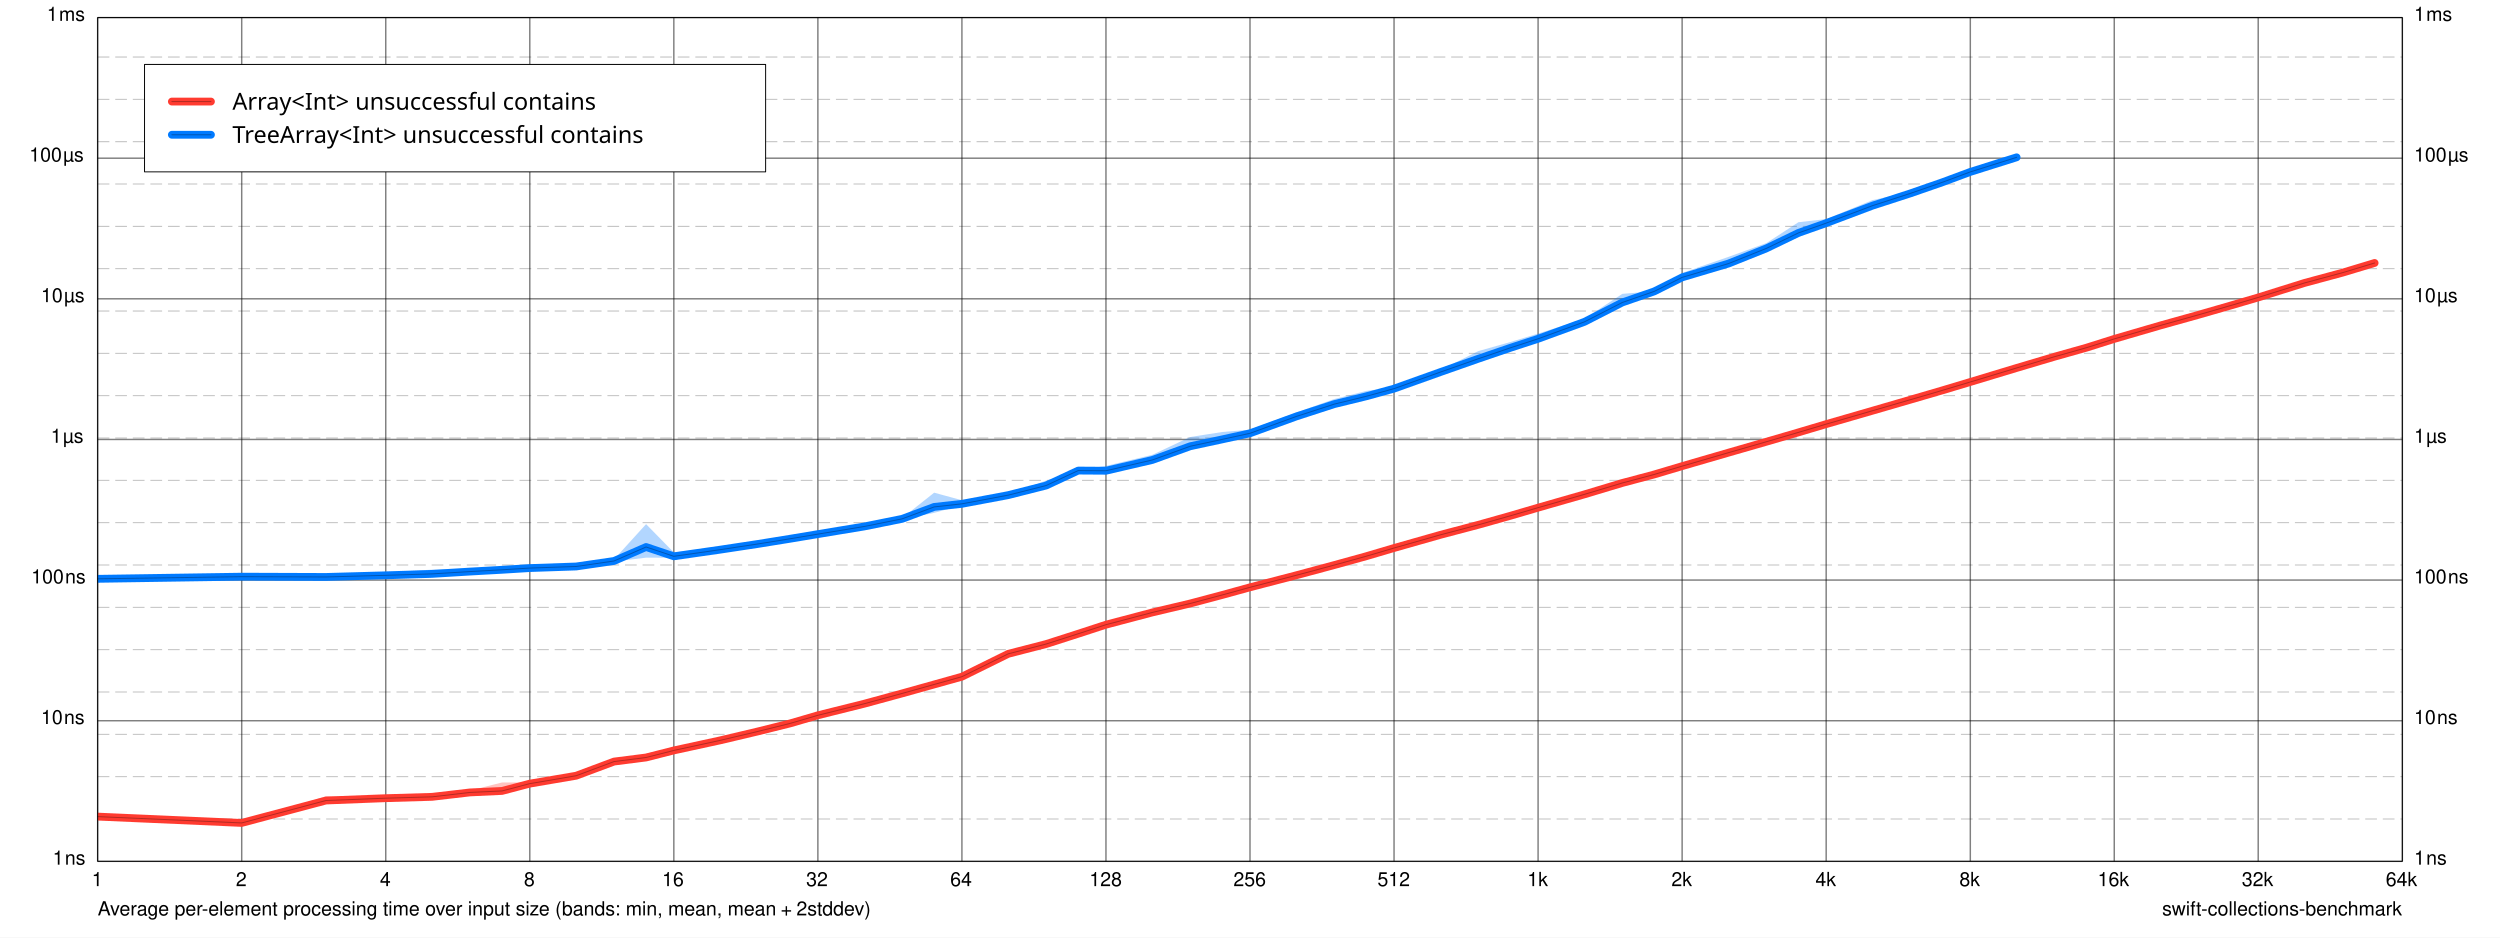
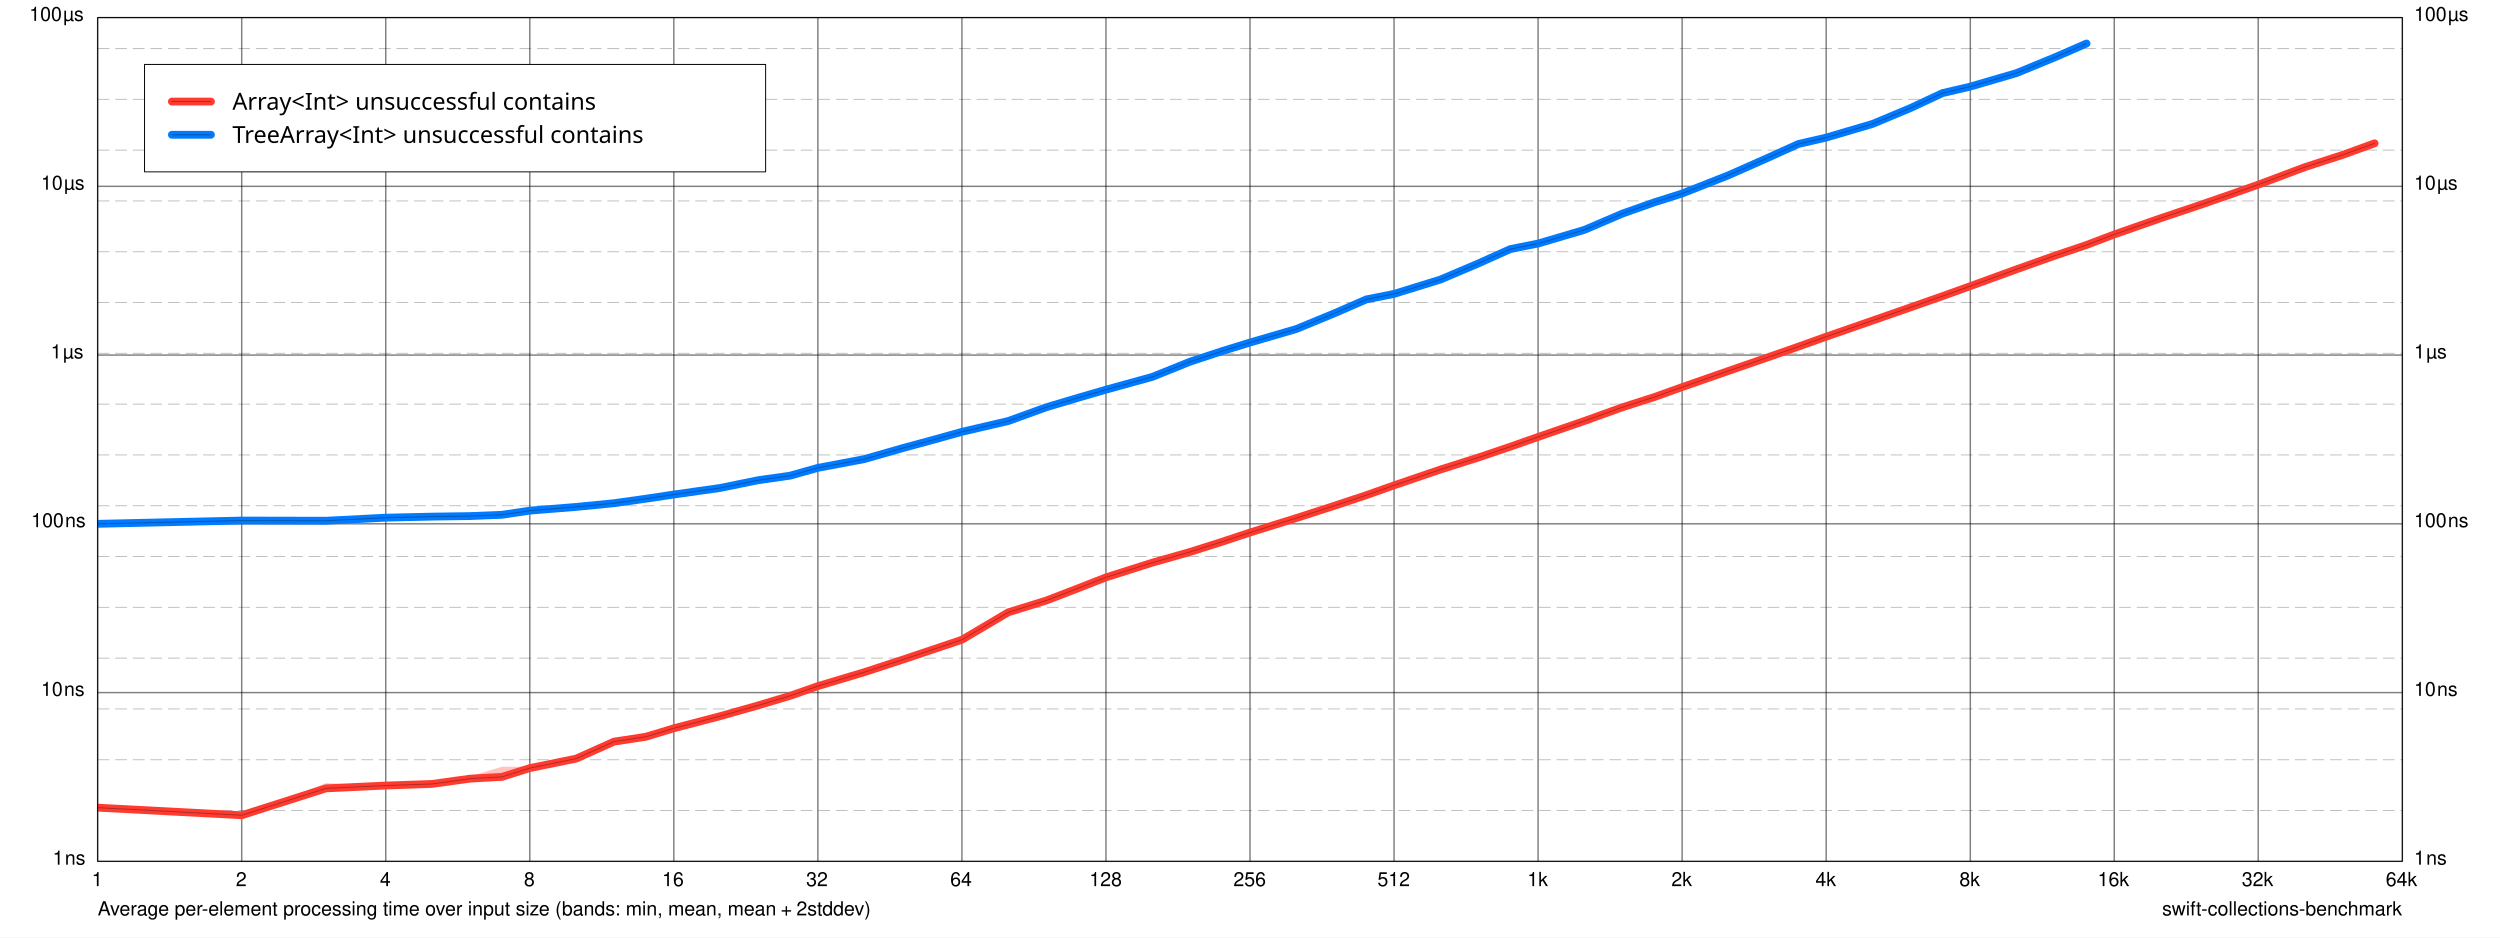
<svg xmlns="http://www.w3.org/2000/svg" xmlns:xlink="http://www.w3.org/1999/xlink" width="1280.0px" height="480.0px" viewBox="0.0 0.0 1280.0 480.0" version="1.1">
  <path d="M 0 0 L 0 480 L 1280 480 L 1280 0 z" fill="#FFFFFF" fill-opacity="1.0" stroke="none" />
  <text x="50" y="468.7" font-family="Helvetica" font-size="10" font-weight="normal" font-style="normal" fill="#000000" fill-opacity="1">Average per-element processing time over input size (bands: min, mean, mean + 2stddev)</text>
  <a xlink:href="https://github.com/apple/swift-collections-benchmark">
    <text x="1107" y="468.7" font-family="Helvetica" font-size="10" font-weight="normal" font-style="normal" fill="#000000" fill-opacity="1">swift-collections-benchmark</text>
  </a>
  <path d="M 50 9 L 50 441" fill="none" stroke-width="0.75" stroke="#000000" stroke-opacity="0.498" stroke-linecap="butt" stroke-linejoin="round" />
  <text x="47" y="453.7" font-family="Helvetica" font-size="10" font-weight="normal" font-style="normal" fill="#000000" fill-opacity="1">1</text>
  <path d="M 123.75 9 L 123.75 441" fill="none" stroke-width="0.75" stroke="#000000" stroke-opacity="0.498" stroke-linecap="butt" stroke-linejoin="round" />
  <text x="120.75" y="453.7" font-family="Helvetica" font-size="10" font-weight="normal" font-style="normal" fill="#000000" fill-opacity="1">2</text>
  <path d="M 197.5 9 L 197.5 441" fill="none" stroke-width="0.75" stroke="#000000" stroke-opacity="0.498" stroke-linecap="butt" stroke-linejoin="round" />
  <text x="194.5" y="453.7" font-family="Helvetica" font-size="10" font-weight="normal" font-style="normal" fill="#000000" fill-opacity="1">4</text>
  <path d="M 271.25 9 L 271.25 441" fill="none" stroke-width="0.75" stroke="#000000" stroke-opacity="0.498" stroke-linecap="butt" stroke-linejoin="round" />
  <text x="268.25" y="453.7" font-family="Helvetica" font-size="10" font-weight="normal" font-style="normal" fill="#000000" fill-opacity="1">8</text>
  <path d="M 345 9 L 345 441" fill="none" stroke-width="0.75" stroke="#000000" stroke-opacity="0.498" stroke-linecap="butt" stroke-linejoin="round" />
  <text x="339" y="453.7" font-family="Helvetica" font-size="10" font-weight="normal" font-style="normal" fill="#000000" fill-opacity="1">16</text>
  <path d="M 418.75 9 L 418.75 441" fill="none" stroke-width="0.75" stroke="#000000" stroke-opacity="0.498" stroke-linecap="butt" stroke-linejoin="round" />
  <text x="412.75" y="453.7" font-family="Helvetica" font-size="10" font-weight="normal" font-style="normal" fill="#000000" fill-opacity="1">32</text>
  <path d="M 492.5 9 L 492.5 441" fill="none" stroke-width="0.75" stroke="#000000" stroke-opacity="0.498" stroke-linecap="butt" stroke-linejoin="round" />
  <text x="486.5" y="453.7" font-family="Helvetica" font-size="10" font-weight="normal" font-style="normal" fill="#000000" fill-opacity="1">64</text>
  <path d="M 566.25 9 L 566.25 441" fill="none" stroke-width="0.75" stroke="#000000" stroke-opacity="0.498" stroke-linecap="butt" stroke-linejoin="round" />
  <text x="557.75" y="453.7" font-family="Helvetica" font-size="10" font-weight="normal" font-style="normal" fill="#000000" fill-opacity="1">128</text>
  <path d="M 640 9 L 640 441" fill="none" stroke-width="0.75" stroke="#000000" stroke-opacity="0.498" stroke-linecap="butt" stroke-linejoin="round" />
  <text x="631.5" y="453.7" font-family="Helvetica" font-size="10" font-weight="normal" font-style="normal" fill="#000000" fill-opacity="1">256</text>
  <path d="M 713.75 9 L 713.75 441" fill="none" stroke-width="0.75" stroke="#000000" stroke-opacity="0.498" stroke-linecap="butt" stroke-linejoin="round" />
  <text x="705.25" y="453.7" font-family="Helvetica" font-size="10" font-weight="normal" font-style="normal" fill="#000000" fill-opacity="1">512</text>
  <path d="M 787.5 9 L 787.5 441" fill="none" stroke-width="0.75" stroke="#000000" stroke-opacity="0.498" stroke-linecap="butt" stroke-linejoin="round" />
  <text x="782" y="453.7" font-family="Helvetica" font-size="10" font-weight="normal" font-style="normal" fill="#000000" fill-opacity="1">1k</text>
  <path d="M 861.25 9 L 861.25 441" fill="none" stroke-width="0.75" stroke="#000000" stroke-opacity="0.498" stroke-linecap="butt" stroke-linejoin="round" />
  <text x="855.75" y="453.7" font-family="Helvetica" font-size="10" font-weight="normal" font-style="normal" fill="#000000" fill-opacity="1">2k</text>
  <path d="M 935 9 L 935 441" fill="none" stroke-width="0.75" stroke="#000000" stroke-opacity="0.498" stroke-linecap="butt" stroke-linejoin="round" />
  <text x="929.5" y="453.7" font-family="Helvetica" font-size="10" font-weight="normal" font-style="normal" fill="#000000" fill-opacity="1">4k</text>
  <path d="M 1008.8 9 L 1008.8 441" fill="none" stroke-width="0.75" stroke="#000000" stroke-opacity="0.498" stroke-linecap="butt" stroke-linejoin="round" />
  <text x="1003.2" y="453.7" font-family="Helvetica" font-size="10" font-weight="normal" font-style="normal" fill="#000000" fill-opacity="1">8k</text>
  <path d="M 1082.5 9 L 1082.5 441" fill="none" stroke-width="0.75" stroke="#000000" stroke-opacity="0.498" stroke-linecap="butt" stroke-linejoin="round" />
  <text x="1074" y="453.7" font-family="Helvetica" font-size="10" font-weight="normal" font-style="normal" fill="#000000" fill-opacity="1">16k</text>
  <path d="M 1156.2 9 L 1156.2 441" fill="none" stroke-width="0.75" stroke="#000000" stroke-opacity="0.498" stroke-linecap="butt" stroke-linejoin="round" />
  <text x="1147.8" y="453.7" font-family="Helvetica" font-size="10" font-weight="normal" font-style="normal" fill="#000000" fill-opacity="1">32k</text>
  <path d="M 1230 9 L 1230 441" fill="none" stroke-width="0.75" stroke="#000000" stroke-opacity="0.498" stroke-linecap="butt" stroke-linejoin="round" />
  <text x="1221.5" y="453.7" font-family="Helvetica" font-size="10" font-weight="normal" font-style="normal" fill="#000000" fill-opacity="1">64k</text>
  <path d="M 50 441 L 1230 441" fill="none" stroke-width="0.75" stroke="#000000" stroke-opacity="0.498" stroke-linecap="butt" stroke-linejoin="round" />
  <text x="27" y="442.7" font-family="Helvetica" font-size="10" font-weight="normal" font-style="normal" fill="#000000" fill-opacity="1">1 ns</text>
  <text x="1236" y="442.7" font-family="Helvetica" font-size="10" font-weight="normal" font-style="normal" fill="#000000" fill-opacity="1">1 ns</text>
-   <path d="M 50 369 L 1230 369" fill="none" stroke-width="0.75" stroke="#000000" stroke-opacity="0.498" stroke-linecap="butt" stroke-linejoin="round" />
-   <text x="21" y="370.7" font-family="Helvetica" font-size="10" font-weight="normal" font-style="normal" fill="#000000" fill-opacity="1">10 ns</text>
-   <text x="1236" y="370.7" font-family="Helvetica" font-size="10" font-weight="normal" font-style="normal" fill="#000000" fill-opacity="1">10 ns</text>
-   <path d="M 50 297 L 1230 297" fill="none" stroke-width="0.75" stroke="#000000" stroke-opacity="0.498" stroke-linecap="butt" stroke-linejoin="round" />
-   <text x="16" y="298.7" font-family="Helvetica" font-size="10" font-weight="normal" font-style="normal" fill="#000000" fill-opacity="1">100 ns</text>
-   <text x="1236" y="298.7" font-family="Helvetica" font-size="10" font-weight="normal" font-style="normal" fill="#000000" fill-opacity="1">100 ns</text>
-   <path d="M 50 225 L 1230 225" fill="none" stroke-width="0.75" stroke="#000000" stroke-opacity="0.498" stroke-linecap="butt" stroke-linejoin="round" />
-   <text x="26" y="226.7" font-family="Helvetica" font-size="10" font-weight="normal" font-style="normal" fill="#000000" fill-opacity="1">1 µs</text>
-   <text x="1236" y="226.7" font-family="Helvetica" font-size="10" font-weight="normal" font-style="normal" fill="#000000" fill-opacity="1">1 µs</text>
-   <path d="M 50 153 L 1230 153" fill="none" stroke-width="0.75" stroke="#000000" stroke-opacity="0.498" stroke-linecap="butt" stroke-linejoin="round" />
-   <text x="21" y="154.7" font-family="Helvetica" font-size="10" font-weight="normal" font-style="normal" fill="#000000" fill-opacity="1">10 µs</text>
-   <text x="1236" y="154.7" font-family="Helvetica" font-size="10" font-weight="normal" font-style="normal" fill="#000000" fill-opacity="1">10 µs</text>
-   <path d="M 50 81 L 1230 81" fill="none" stroke-width="0.75" stroke="#000000" stroke-opacity="0.498" stroke-linecap="butt" stroke-linejoin="round" />
-   <text x="15" y="82.7" font-family="Helvetica" font-size="10" font-weight="normal" font-style="normal" fill="#000000" fill-opacity="1">100 µs</text>
-   <text x="1236" y="82.7" font-family="Helvetica" font-size="10" font-weight="normal" font-style="normal" fill="#000000" fill-opacity="1">100 µs</text>
+   <path d="M 50 354.6 L 1230 354.6" fill="none" stroke-width="0.75" stroke="#000000" stroke-opacity="0.498" stroke-linecap="butt" stroke-linejoin="round" />
+   <text x="21" y="356.3" font-family="Helvetica" font-size="10" font-weight="normal" font-style="normal" fill="#000000" fill-opacity="1">10 ns</text>
+   <text x="1236" y="356.3" font-family="Helvetica" font-size="10" font-weight="normal" font-style="normal" fill="#000000" fill-opacity="1">10 ns</text>
+   <path d="M 50 268.2 L 1230 268.2" fill="none" stroke-width="0.75" stroke="#000000" stroke-opacity="0.498" stroke-linecap="butt" stroke-linejoin="round" />
+   <text x="16" y="269.9" font-family="Helvetica" font-size="10" font-weight="normal" font-style="normal" fill="#000000" fill-opacity="1">100 ns</text>
+   <text x="1236" y="269.9" font-family="Helvetica" font-size="10" font-weight="normal" font-style="normal" fill="#000000" fill-opacity="1">100 ns</text>
+   <path d="M 50 181.8 L 1230 181.8" fill="none" stroke-width="0.75" stroke="#000000" stroke-opacity="0.498" stroke-linecap="butt" stroke-linejoin="round" />
+   <text x="26" y="183.5" font-family="Helvetica" font-size="10" font-weight="normal" font-style="normal" fill="#000000" fill-opacity="1">1 µs</text>
+   <text x="1236" y="183.5" font-family="Helvetica" font-size="10" font-weight="normal" font-style="normal" fill="#000000" fill-opacity="1">1 µs</text>
+   <path d="M 50 95.4 L 1230 95.4" fill="none" stroke-width="0.75" stroke="#000000" stroke-opacity="0.498" stroke-linecap="butt" stroke-linejoin="round" />
+   <text x="21" y="97.1" font-family="Helvetica" font-size="10" font-weight="normal" font-style="normal" fill="#000000" fill-opacity="1">10 µs</text>
+   <text x="1236" y="97.1" font-family="Helvetica" font-size="10" font-weight="normal" font-style="normal" fill="#000000" fill-opacity="1">10 µs</text>
  <path d="M 50 9 L 1230 9" fill="none" stroke-width="0.75" stroke="#000000" stroke-opacity="0.498" stroke-linecap="butt" stroke-linejoin="round" />
-   <text x="24" y="10.7" font-family="Helvetica" font-size="10" font-weight="normal" font-style="normal" fill="#000000" fill-opacity="1">1 ms</text>
-   <text x="1236" y="10.7" font-family="Helvetica" font-size="10" font-weight="normal" font-style="normal" fill="#000000" fill-opacity="1">1 ms</text>
-   <path d="M 50 419.33 L 1230 419.33" fill="none" stroke-width="0.5" stroke="#000000" stroke-opacity="0.259" stroke-linecap="butt" stroke-linejoin="round" stroke-dasharray="6 3" stroke-dashoffset="0" />
-   <path d="M 50 397.65 L 1230 397.65" fill="none" stroke-width="0.5" stroke="#000000" stroke-opacity="0.259" stroke-linecap="butt" stroke-linejoin="round" stroke-dasharray="6 3" stroke-dashoffset="0" />
-   <path d="M 50 375.98 L 1230 375.98" fill="none" stroke-width="0.5" stroke="#000000" stroke-opacity="0.259" stroke-linecap="butt" stroke-linejoin="round" stroke-dasharray="6 3" stroke-dashoffset="0" />
-   <path d="M 50 354.3 L 1230 354.3" fill="none" stroke-width="0.5" stroke="#000000" stroke-opacity="0.259" stroke-linecap="butt" stroke-linejoin="round" stroke-dasharray="6 3" stroke-dashoffset="0" />
-   <path d="M 50 332.63 L 1230 332.63" fill="none" stroke-width="0.5" stroke="#000000" stroke-opacity="0.259" stroke-linecap="butt" stroke-linejoin="round" stroke-dasharray="6 3" stroke-dashoffset="0" />
+   <text x="15" y="10.7" font-family="Helvetica" font-size="10" font-weight="normal" font-style="normal" fill="#000000" fill-opacity="1">100 µs</text>
+   <text x="1236" y="10.7" font-family="Helvetica" font-size="10" font-weight="normal" font-style="normal" fill="#000000" fill-opacity="1">100 µs</text>
+   <path d="M 50 414.99 L 1230 414.99" fill="none" stroke-width="0.5" stroke="#000000" stroke-opacity="0.259" stroke-linecap="butt" stroke-linejoin="round" stroke-dasharray="6 3" stroke-dashoffset="0" />
+   <path d="M 50 388.98 L 1230 388.98" fill="none" stroke-width="0.5" stroke="#000000" stroke-opacity="0.259" stroke-linecap="butt" stroke-linejoin="round" stroke-dasharray="6 3" stroke-dashoffset="0" />
+   <path d="M 50 362.97 L 1230 362.97" fill="none" stroke-width="0.5" stroke="#000000" stroke-opacity="0.259" stroke-linecap="butt" stroke-linejoin="round" stroke-dasharray="6 3" stroke-dashoffset="0" />
+   <path d="M 50 336.96 L 1230 336.96" fill="none" stroke-width="0.5" stroke="#000000" stroke-opacity="0.259" stroke-linecap="butt" stroke-linejoin="round" stroke-dasharray="6 3" stroke-dashoffset="0" />
  <path d="M 50 310.96 L 1230 310.96" fill="none" stroke-width="0.5" stroke="#000000" stroke-opacity="0.259" stroke-linecap="butt" stroke-linejoin="round" stroke-dasharray="6 3" stroke-dashoffset="0" />
-   <path d="M 50 289.28 L 1230 289.28" fill="none" stroke-width="0.5" stroke="#000000" stroke-opacity="0.259" stroke-linecap="butt" stroke-linejoin="round" stroke-dasharray="6 3" stroke-dashoffset="0" />
-   <path d="M 50 267.61 L 1230 267.61" fill="none" stroke-width="0.5" stroke="#000000" stroke-opacity="0.259" stroke-linecap="butt" stroke-linejoin="round" stroke-dasharray="6 3" stroke-dashoffset="0" />
-   <path d="M 50 245.93 L 1230 245.93" fill="none" stroke-width="0.5" stroke="#000000" stroke-opacity="0.259" stroke-linecap="butt" stroke-linejoin="round" stroke-dasharray="6 3" stroke-dashoffset="0" />
-   <path d="M 50 224.26 L 1230 224.26" fill="none" stroke-width="0.5" stroke="#000000" stroke-opacity="0.259" stroke-linecap="butt" stroke-linejoin="round" stroke-dasharray="6 3" stroke-dashoffset="0" />
-   <path d="M 50 202.58 L 1230 202.58" fill="none" stroke-width="0.5" stroke="#000000" stroke-opacity="0.259" stroke-linecap="butt" stroke-linejoin="round" stroke-dasharray="6 3" stroke-dashoffset="0" />
+   <path d="M 50 284.95 L 1230 284.95" fill="none" stroke-width="0.5" stroke="#000000" stroke-opacity="0.259" stroke-linecap="butt" stroke-linejoin="round" stroke-dasharray="6 3" stroke-dashoffset="0" />
+   <path d="M 50 258.94 L 1230 258.94" fill="none" stroke-width="0.5" stroke="#000000" stroke-opacity="0.259" stroke-linecap="butt" stroke-linejoin="round" stroke-dasharray="6 3" stroke-dashoffset="0" />
+   <path d="M 50 232.93 L 1230 232.93" fill="none" stroke-width="0.5" stroke="#000000" stroke-opacity="0.259" stroke-linecap="butt" stroke-linejoin="round" stroke-dasharray="6 3" stroke-dashoffset="0" />
+   <path d="M 50 206.92 L 1230 206.92" fill="none" stroke-width="0.5" stroke="#000000" stroke-opacity="0.259" stroke-linecap="butt" stroke-linejoin="round" stroke-dasharray="6 3" stroke-dashoffset="0" />
  <path d="M 50 180.91 L 1230 180.91" fill="none" stroke-width="0.5" stroke="#000000" stroke-opacity="0.259" stroke-linecap="butt" stroke-linejoin="round" stroke-dasharray="6 3" stroke-dashoffset="0" />
-   <path d="M 50 159.24 L 1230 159.24" fill="none" stroke-width="0.5" stroke="#000000" stroke-opacity="0.259" stroke-linecap="butt" stroke-linejoin="round" stroke-dasharray="6 3" stroke-dashoffset="0" />
-   <path d="M 50 137.56 L 1230 137.56" fill="none" stroke-width="0.5" stroke="#000000" stroke-opacity="0.259" stroke-linecap="butt" stroke-linejoin="round" stroke-dasharray="6 3" stroke-dashoffset="0" />
-   <path d="M 50 115.89 L 1230 115.89" fill="none" stroke-width="0.5" stroke="#000000" stroke-opacity="0.259" stroke-linecap="butt" stroke-linejoin="round" stroke-dasharray="6 3" stroke-dashoffset="0" />
-   <path d="M 50 94.213 L 1230 94.213" fill="none" stroke-width="0.5" stroke="#000000" stroke-opacity="0.259" stroke-linecap="butt" stroke-linejoin="round" stroke-dasharray="6 3" stroke-dashoffset="0" />
-   <path d="M 50 72.539 L 1230 72.539" fill="none" stroke-width="0.5" stroke="#000000" stroke-opacity="0.259" stroke-linecap="butt" stroke-linejoin="round" stroke-dasharray="6 3" stroke-dashoffset="0" />
+   <path d="M 50 154.9 L 1230 154.9" fill="none" stroke-width="0.5" stroke="#000000" stroke-opacity="0.259" stroke-linecap="butt" stroke-linejoin="round" stroke-dasharray="6 3" stroke-dashoffset="0" />
+   <path d="M 50 128.89 L 1230 128.89" fill="none" stroke-width="0.5" stroke="#000000" stroke-opacity="0.259" stroke-linecap="butt" stroke-linejoin="round" stroke-dasharray="6 3" stroke-dashoffset="0" />
+   <path d="M 50 102.88 L 1230 102.88" fill="none" stroke-width="0.5" stroke="#000000" stroke-opacity="0.259" stroke-linecap="butt" stroke-linejoin="round" stroke-dasharray="6 3" stroke-dashoffset="0" />
+   <path d="M 50 76.874 L 1230 76.874" fill="none" stroke-width="0.5" stroke="#000000" stroke-opacity="0.259" stroke-linecap="butt" stroke-linejoin="round" stroke-dasharray="6 3" stroke-dashoffset="0" />
  <path d="M 50 50.865 L 1230 50.865" fill="none" stroke-width="0.5" stroke="#000000" stroke-opacity="0.259" stroke-linecap="butt" stroke-linejoin="round" stroke-dasharray="6 3" stroke-dashoffset="0" />
-   <path d="M 50 29.191 L 1230 29.191" fill="none" stroke-width="0.5" stroke="#000000" stroke-opacity="0.259" stroke-linecap="butt" stroke-linejoin="round" stroke-dasharray="6 3" stroke-dashoffset="0" />
+   <path d="M 50 24.856 L 1230 24.856" fill="none" stroke-width="0.5" stroke="#000000" stroke-opacity="0.259" stroke-linecap="butt" stroke-linejoin="round" stroke-dasharray="6 3" stroke-dashoffset="0" />
  <path d="M 74 33 L 74 88 L 392 88 L 392 33 z" fill="#FFFFFF" fill-opacity="1.0" stroke="none" />
  <clipPath id="clip-0">
    <path d="M 50 9 L 50 441 L 1230 441 L 1230 9 z" />
  </clipPath>
  <g clip-path="url(#clip-0)">
-     <path d="M 50 294.94L 123.75 294.31L 166.89 295.35L 197.5 293.14L 221.24 291.64L 240.64 291.31L 257.04 290.36L 271.25 289.82L 294.99 289.17L 314.39 286.41L 330.79 268.36L 345 282.85L 368.74 280.35L 388.14 278.34L 404.54 274.87L 418.75 272.93L 442.49 268.06L 461.89 265.23L 478.29 252.25L 492.5 256.13L 516.24 253.25L 535.64 246.03L 552.04 240.61L 566.25 238.56L 589.99 232.87L 609.39 223.74L 625.79 221.18L 640 220L 663.74 211.19L 683.14 204.31L 699.54 200.16L 713.75 198.17L 737.49 189.45L 756.89 179.76L 773.29 175.11L 787.5 170.8L 811.24 163.21L 830.64 150.45L 847.04 149.09L 861.25 139.75L 884.99 131.51L 904.39 124.47L 920.79 113.78L 935 112.17L 958.74 102.46L 978.14 98.191L 994.54 93.192L 1008.8 87.438L 1032.5 79.53L 1032.5 80.922L 1008.8 88.217L 994.54 93.348L 978.14 99.289L 958.74 106.35L 935 115L 920.79 121.44L 904.39 128.18L 884.99 136.25L 861.25 142.86L 847.04 149.18L 830.64 156.57L 811.24 165.35L 787.5 174.46L 773.29 179.22L 756.89 185.2L 737.49 190.87L 713.75 199.27L 699.54 203.93L 683.14 207.88L 663.74 213.96L 640 222.52L 625.79 226.42L 609.39 230.34L 589.99 236.48L 566.25 241.94L 552.04 241.05L 535.64 249.53L 516.24 253.58L 492.5 258.63L 478.29 262.59L 461.89 265.8L 442.49 270.09L 418.75 273.66L 404.54 276.19L 388.14 278.54L 368.74 281.82L 345 285.56L 330.79 285.53L 314.39 287.51L 294.99 290.36L 271.25 291.22L 257.04 292.23L 240.64 293.12L 221.24 294.64L 197.5 295.07L 166.89 295.43L 123.75 295.6L 50 296.87" fill="#007AFF" fill-opacity="0.302" stroke="none" />
-     <path d="M 50 418.1L 123.75 421.34L 166.89 407.66L 197.5 408.67L 221.24 406.74L 240.64 404.74L 257.04 400.63L 271.25 400.6L 294.99 396.7L 314.39 389.63L 330.79 385.97L 345 384.22L 368.74 379.06L 388.14 374.38L 404.54 370.38L 418.75 364.89L 442.49 360.28L 461.89 354.98L 478.29 350.44L 492.5 346.46L 516.24 334.71L 535.64 329.69L 552.04 323.17L 566.25 319.83L 589.99 313.44L 609.39 308.97L 625.79 304.5L 640 300.51L 663.74 294.53L 683.14 289.27L 699.54 284.75L 713.75 280.04L 737.49 273.07L 756.89 268.7L 773.29 264.08L 787.5 259.88L 811.24 252.82L 830.64 246.94L 847.04 242.9L 861.25 238.31L 884.99 231.38L 904.39 226.17L 920.79 221.12L 935 216.91L 958.74 210.16L 978.14 204.58L 994.54 199.73L 1008.8 195.3L 1032.5 187.62L 1051.9 182.17L 1068.3 177.97L 1082.5 172.76L 1106.2 166.12L 1125.6 161.17L 1142 156.35L 1156.2 152.19L 1180 143.56L 1199.4 139.1L 1215.8 134.49L 1215.8 134.7L 1199.4 139.78L 1180 145.3L 1156.2 152.32L 1142 156.5L 1125.6 161.19L 1106.2 166.79L 1082.5 173.79L 1068.3 178.03L 1051.9 182.81L 1032.5 188.67L 1008.8 195.67L 994.54 199.89L 978.14 204.66L 958.74 210.33L 935 217.23L 920.79 221.47L 904.39 226.17L 884.99 231.89L 861.25 238.78L 847.04 242.9L 830.64 247.39L 811.24 253.22L 787.5 259.94L 773.29 264.09L 756.89 268.71L 737.49 274.11L 713.75 280.77L 699.54 284.79L 683.14 289.32L 663.74 294.53L 640 300.77L 625.79 304.67L 609.39 308.98L 589.99 313.62L 566.25 319.84L 552.04 324.96L 535.64 329.76L 516.24 334.76L 492.5 346.46L 478.29 350.44L 461.89 355.04L 442.49 360.32L 418.75 366.72L 404.54 370.38L 388.14 374.51L 368.74 379.06L 345 384.22L 330.79 388.52L 314.39 390.03L 294.99 397.33L 271.25 401.45L 257.04 406.65L 240.64 406.08L 221.24 408.43L 197.5 408.67L 166.89 410.68L 123.75 421.34L 50 418.1" fill="#FF3B30" fill-opacity="0.302" stroke="none" />
-     <path d="M 50 296.36L 123.75 295.26L 166.89 295.41L 197.5 294.56L 221.24 293.83L 240.64 292.64L 257.04 291.73L 271.25 290.85L 294.99 290.04L 314.39 287.22L 330.79 280.06L 345 284.83L 368.74 281.43L 388.14 278.49L 404.54 275.84L 418.75 273.47L 442.49 269.55L 461.89 265.65L 478.29 259.54L 492.5 257.96L 516.24 253.5L 535.64 248.58L 552.04 240.93L 566.25 241.02L 589.99 235.5L 609.39 228.48L 625.79 224.96L 640 221.84L 663.74 213.21L 683.14 206.91L 699.54 202.9L 713.75 198.98L 737.49 190.5L 756.89 183.68L 773.29 178.09L 787.5 173.46L 811.24 164.78L 830.64 154.85L 847.04 149.16L 861.25 142.02L 884.99 134.94L 904.39 127.17L 920.79 119.25L 935 114.24L 958.74 105.29L 978.14 98.999L 994.54 93.307L 1008.8 88.011L 1032.5 80.552" fill="none" stroke-width="4" stroke="#007AFF" stroke-opacity="1" stroke-linecap="round" stroke-linejoin="round" />
-     <path d="M 50 418.1L 123.75 421.34L 166.89 409.86L 197.5 408.67L 221.24 407.98L 240.64 405.72L 257.04 404.96L 271.25 401.22L 294.99 397.17L 314.39 389.92L 330.79 387.83L 345 384.22L 368.74 379.06L 388.14 374.47L 404.54 370.38L 418.75 366.23L 442.49 360.31L 461.89 355.03L 478.29 350.44L 492.5 346.46L 516.24 334.75L 535.64 329.74L 552.04 324.48L 566.25 319.84L 589.99 313.57L 609.39 308.98L 625.79 304.62L 640 300.7L 663.74 294.53L 683.14 289.31L 699.54 284.78L 713.75 280.58L 737.49 273.83L 756.89 268.71L 773.29 264.09L 787.5 259.92L 811.24 253.11L 830.64 247.27L 847.04 242.9L 861.25 238.66L 884.99 231.76L 904.39 226.17L 920.79 221.38L 935 217.15L 958.74 210.28L 978.14 204.64L 994.54 199.85L 1008.8 195.57L 1032.5 188.4L 1051.9 182.64L 1068.3 178.01L 1082.5 173.52L 1106.2 166.61L 1125.6 161.19L 1142 156.46L 1156.2 152.29L 1180 144.84L 1199.4 139.6L 1215.8 134.64" fill="none" stroke-width="4" stroke="#FF3B30" stroke-opacity="1" stroke-linecap="round" stroke-linejoin="round" />
-     <path d="M 50 296.36L 123.75 295.26L 166.89 295.41L 197.5 294.56L 221.24 293.83L 240.64 292.64L 257.04 291.73L 271.25 290.85L 294.99 290.04L 314.39 287.22L 330.79 280.06L 345 284.83L 368.74 281.43L 388.14 278.49L 404.54 275.84L 418.75 273.47L 442.49 269.55L 461.89 265.65L 478.29 259.54L 492.5 257.96L 516.24 253.5L 535.64 248.58L 552.04 240.93L 566.25 241.02L 589.99 235.5L 609.39 228.48L 625.79 224.96L 640 221.84L 663.74 213.21L 683.14 206.91L 699.54 202.9L 713.75 198.98L 737.49 190.5L 756.89 183.68L 773.29 178.09L 787.5 173.46L 811.24 164.78L 830.64 154.85L 847.04 149.16L 861.25 142.02L 884.99 134.94L 904.39 127.17L 920.79 119.25L 935 114.24L 958.74 105.29L 978.14 98.999L 994.54 93.307L 1008.8 88.011L 1032.5 80.552" fill="none" stroke-width="0.5" stroke="#000000" stroke-opacity="0.302" stroke-linecap="round" stroke-linejoin="round" />
-     <path d="M 50 418.1L 123.75 421.34L 166.89 409.86L 197.5 408.67L 221.24 407.98L 240.64 405.72L 257.04 404.96L 271.25 401.22L 294.99 397.17L 314.39 389.92L 330.79 387.83L 345 384.22L 368.74 379.06L 388.14 374.47L 404.54 370.38L 418.75 366.23L 442.49 360.31L 461.89 355.03L 478.29 350.44L 492.5 346.46L 516.24 334.75L 535.64 329.74L 552.04 324.48L 566.25 319.84L 589.99 313.57L 609.39 308.98L 625.79 304.62L 640 300.7L 663.74 294.53L 683.14 289.31L 699.54 284.78L 713.75 280.58L 737.49 273.83L 756.89 268.71L 773.29 264.09L 787.5 259.92L 811.24 253.11L 830.64 247.27L 847.04 242.9L 861.25 238.66L 884.99 231.76L 904.39 226.17L 920.79 221.38L 935 217.15L 958.74 210.28L 978.14 204.64L 994.54 199.85L 1008.8 195.57L 1032.5 188.4L 1051.9 182.64L 1068.3 178.01L 1082.5 173.52L 1106.2 166.61L 1125.6 161.19L 1142 156.46L 1156.2 152.29L 1180 144.84L 1199.4 139.6L 1215.8 134.64" fill="none" stroke-width="0.5" stroke="#000000" stroke-opacity="0.302" stroke-linecap="round" stroke-linejoin="round" />
+     <path d="M 50 268.2L 123.75 266.52L 166.89 266.62L 197.5 265.05L 221.24 264.51L 240.64 264.23L 257.04 263.57L 271.25 261.44L 294.99 259.54L 314.39 257.64L 330.79 255.32L 345 253.19L 368.74 249.83L 388.14 245.87L 404.54 243.54L 418.75 239.54L 442.49 235.07L 461.89 229.51L 478.29 225.06L 492.5 221.09L 516.24 215.56L 535.64 208.53L 552.04 203.64L 566.25 199.51L 589.99 192.96L 609.39 185.15L 625.79 179.75L 640 175.37L 663.74 168.44L 683.14 160.44L 699.54 153.3L 713.75 150.47L 737.49 143.13L 756.89 134.89L 773.29 127.52L 787.5 124.69L 811.24 117.68L 830.64 109.37L 847.04 103.58L 861.25 99.077L 884.99 89.724L 904.39 81.137L 920.79 73.712L 935 70.44L 958.74 63.44L 978.14 55.337L 994.54 47.673L 1008.8 44.328L 1032.5 37.404L 1051.9 29.421L 1068.3 22.281L 1068.3 22.281L 1051.9 29.421L 1032.5 37.404L 1008.8 44.328L 994.54 47.673L 978.14 55.337L 958.74 63.44L 935 70.44L 920.79 73.712L 904.39 81.137L 884.99 89.724L 861.25 99.077L 847.04 103.58L 830.64 109.37L 811.24 117.68L 787.5 124.69L 773.29 127.52L 756.89 134.89L 737.49 143.13L 713.75 150.47L 699.54 153.3L 683.14 160.44L 663.74 168.44L 640 175.37L 625.79 179.75L 609.39 185.15L 589.99 192.96L 566.25 199.51L 552.04 203.64L 535.64 208.53L 516.24 215.56L 492.5 221.09L 478.29 225.06L 461.89 229.51L 442.49 235.07L 418.75 239.54L 404.54 243.54L 388.14 245.87L 368.74 249.83L 345 253.19L 330.79 255.32L 314.39 257.64L 294.99 259.54L 271.25 261.44L 257.04 263.57L 240.64 264.23L 221.24 264.51L 197.5 265.05L 166.89 266.62L 123.75 266.52L 50 268.2" fill="#007AFF" fill-opacity="0.302" stroke="none" />
+     <path d="M 50 413.52L 123.75 417.41L 166.89 400.99L 197.5 402.2L 221.24 399.89L 240.64 397.48L 257.04 392.55L 271.25 392.51L 294.99 387.84L 314.39 379.36L 330.79 374.96L 345 372.87L 368.74 366.67L 388.14 361.06L 404.54 356.26L 418.75 349.67L 442.49 344.13L 461.89 337.77L 478.29 332.33L 492.5 327.55L 516.24 313.45L 535.64 307.43L 552.04 299.6L 566.25 295.6L 589.99 287.92L 609.39 282.57L 625.79 277.2L 640 272.41L 663.74 265.24L 683.14 258.93L 699.54 253.49L 713.75 247.85L 737.49 239.49L 756.89 234.24L 773.29 228.7L 787.5 223.65L 811.24 215.18L 830.64 208.13L 847.04 203.28L 861.25 197.77L 884.99 189.46L 904.39 183.2L 920.79 177.15L 935 172.09L 958.74 163.99L 978.14 157.3L 994.54 151.48L 1008.8 146.16L 1032.5 136.94L 1051.9 130.4L 1068.3 125.37L 1082.5 119.11L 1106.2 111.14L 1125.6 105.21L 1142 99.414L 1156.2 94.432L 1180 84.068L 1199.4 78.725L 1215.8 73.19L 1215.8 73.439L 1199.4 79.531L 1180 86.163L 1156.2 94.588L 1142 99.604L 1125.6 105.23L 1106.2 111.95L 1082.5 120.35L 1068.3 125.43L 1051.9 131.18L 1032.5 138.21L 1008.8 146.6L 994.54 151.67L 978.14 157.4L 958.74 164.2L 935 172.48L 920.79 177.57L 904.39 183.21L 884.99 190.07L 861.25 198.34L 847.04 203.28L 830.64 208.67L 811.24 215.66L 787.5 223.73L 773.29 228.71L 756.89 234.25L 737.49 240.73L 713.75 248.72L 699.54 253.55L 683.14 258.99L 663.74 265.24L 640 272.73L 625.79 277.4L 609.39 282.57L 589.99 288.14L 566.25 295.61L 552.04 301.75L 535.64 307.51L 516.24 313.51L 492.5 327.55L 478.29 332.33L 461.89 337.85L 442.49 344.19L 418.75 351.87L 404.54 356.26L 388.14 361.21L 368.74 366.67L 345 372.87L 330.79 378.02L 314.39 379.84L 294.99 388.6L 271.25 393.54L 257.04 399.78L 240.64 399.1L 221.24 401.91L 197.5 402.2L 166.89 404.62L 123.75 417.41L 50 413.52" fill="#FF3B30" fill-opacity="0.302" stroke="none" />
+     <path d="M 50 268.2L 123.75 266.52L 166.89 266.62L 197.5 265.05L 221.24 264.51L 240.64 264.23L 257.04 263.57L 271.25 261.44L 294.99 259.54L 314.39 257.64L 330.79 255.32L 345 253.19L 368.74 249.83L 388.14 245.87L 404.54 243.54L 418.75 239.54L 442.49 235.07L 461.89 229.51L 478.29 225.06L 492.5 221.09L 516.24 215.56L 535.64 208.53L 552.04 203.64L 566.25 199.51L 589.99 192.96L 609.39 185.15L 625.79 179.75L 640 175.37L 663.74 168.44L 683.14 160.44L 699.54 153.3L 713.75 150.47L 737.49 143.13L 756.89 134.89L 773.29 127.52L 787.5 124.69L 811.24 117.68L 830.64 109.37L 847.04 103.58L 861.25 99.077L 884.99 89.724L 904.39 81.137L 920.79 73.712L 935 70.44L 958.74 63.44L 978.14 55.337L 994.54 47.673L 1008.8 44.328L 1032.5 37.404L 1051.9 29.421L 1068.3 22.281" fill="none" stroke-width="4" stroke="#007AFF" stroke-opacity="1" stroke-linecap="round" stroke-linejoin="round" />
+     <path d="M 50 413.52L 123.75 417.41L 166.89 403.64L 197.5 402.2L 221.24 401.37L 240.64 398.67L 257.04 397.75L 271.25 393.27L 294.99 388.4L 314.39 379.71L 330.79 377.2L 345 372.87L 368.74 366.67L 388.14 361.17L 404.54 356.26L 418.75 351.28L 442.49 344.17L 461.89 337.83L 478.29 332.33L 492.5 327.55L 516.24 313.5L 535.64 307.49L 552.04 301.17L 566.25 295.61L 589.99 288.08L 609.39 282.57L 625.79 277.35L 640 272.64L 663.74 265.24L 683.14 258.97L 699.54 253.53L 713.75 248.49L 737.49 240.4L 756.89 234.25L 773.29 228.7L 787.5 223.71L 811.24 215.53L 830.64 208.53L 847.04 203.28L 861.25 198.19L 884.99 189.91L 904.39 183.21L 920.79 177.46L 935 172.38L 958.74 164.14L 978.14 157.37L 994.54 151.62L 1008.8 146.49L 1032.5 137.87L 1051.9 130.97L 1068.3 125.41L 1082.5 120.02L 1106.2 111.74L 1125.6 105.22L 1142 99.554L 1156.2 94.547L 1180 85.604L 1199.4 79.318L 1215.8 73.374" fill="none" stroke-width="4" stroke="#FF3B30" stroke-opacity="1" stroke-linecap="round" stroke-linejoin="round" />
+     <path d="M 50 268.2L 123.75 266.52L 166.89 266.62L 197.5 265.05L 221.24 264.51L 240.64 264.23L 257.04 263.57L 271.25 261.44L 294.99 259.54L 314.39 257.64L 330.79 255.32L 345 253.19L 368.74 249.83L 388.14 245.87L 404.54 243.54L 418.75 239.54L 442.49 235.07L 461.89 229.51L 478.29 225.06L 492.5 221.09L 516.24 215.56L 535.64 208.53L 552.04 203.64L 566.25 199.51L 589.99 192.96L 609.39 185.15L 625.79 179.75L 640 175.37L 663.74 168.44L 683.14 160.44L 699.54 153.3L 713.75 150.47L 737.49 143.13L 756.89 134.89L 773.29 127.52L 787.5 124.69L 811.24 117.68L 830.64 109.37L 847.04 103.58L 861.25 99.077L 884.99 89.724L 904.39 81.137L 920.79 73.712L 935 70.44L 958.74 63.44L 978.14 55.337L 994.54 47.673L 1008.8 44.328L 1032.5 37.404L 1051.9 29.421L 1068.3 22.281" fill="none" stroke-width="0.5" stroke="#000000" stroke-opacity="0.302" stroke-linecap="round" stroke-linejoin="round" />
+     <path d="M 50 413.52L 123.75 417.41L 166.89 403.64L 197.5 402.2L 221.24 401.37L 240.64 398.67L 257.04 397.75L 271.25 393.27L 294.99 388.4L 314.39 379.71L 330.79 377.2L 345 372.87L 368.74 366.67L 388.14 361.17L 404.54 356.26L 418.75 351.28L 442.49 344.17L 461.89 337.83L 478.29 332.33L 492.5 327.55L 516.24 313.5L 535.64 307.49L 552.04 301.17L 566.25 295.61L 589.99 288.08L 609.39 282.57L 625.79 277.35L 640 272.64L 663.74 265.24L 683.14 258.97L 699.54 253.53L 713.75 248.49L 737.49 240.4L 756.89 234.25L 773.29 228.7L 787.5 223.71L 811.24 215.53L 830.64 208.53L 847.04 203.28L 861.25 198.19L 884.99 189.91L 904.39 183.21L 920.79 177.46L 935 172.38L 958.74 164.14L 978.14 157.37L 994.54 151.62L 1008.8 146.49L 1032.5 137.87L 1051.9 130.97L 1068.3 125.41L 1082.5 120.02L 1106.2 111.74L 1125.6 105.22L 1142 99.554L 1156.2 94.547L 1180 85.604L 1199.4 79.318L 1215.8 73.374" fill="none" stroke-width="0.5" stroke="#000000" stroke-opacity="0.302" stroke-linecap="round" stroke-linejoin="round" />
  </g>
  <path d="M 74 33 L 74 88 L 392 88 L 392 33 z" fill="#FFFFFF" fill-opacity="0.702" stroke-width="0.5" stroke="#000000" stroke-opacity="1" stroke-linecap="round" stroke-linejoin="round" />
  <path d="M 88 52 L 108 52" fill="none" stroke-width="4" stroke="#FF3B30" stroke-opacity="1" stroke-linecap="round" stroke-linejoin="round" />
  <path d="M 88 52 L 108 52" fill="none" stroke-width="0.5" stroke="#000000" stroke-opacity="0.302" stroke-linecap="round" stroke-linejoin="round" />
  <text x="119" y="56.17" font-family="Menlo" font-size="12" font-weight="normal" font-style="normal" fill="#000000" fill-opacity="1">Array&lt;Int&gt; unsuccessful contains</text>
  <path d="M 88 69 L 108 69" fill="none" stroke-width="4" stroke="#007AFF" stroke-opacity="1" stroke-linecap="round" stroke-linejoin="round" />
  <path d="M 88 69 L 108 69" fill="none" stroke-width="0.5" stroke="#000000" stroke-opacity="0.302" stroke-linecap="round" stroke-linejoin="round" />
  <text x="119" y="73.17" font-family="Menlo" font-size="12" font-weight="normal" font-style="normal" fill="#000000" fill-opacity="1">TreeArray&lt;Int&gt; unsuccessful contains</text>
  <path d="M 50 9 L 50 441 L 1230 441 L 1230 9 z" fill="none" stroke-width="0.5" stroke="#000000" stroke-opacity="1" stroke-linecap="round" stroke-linejoin="round" />
</svg>
